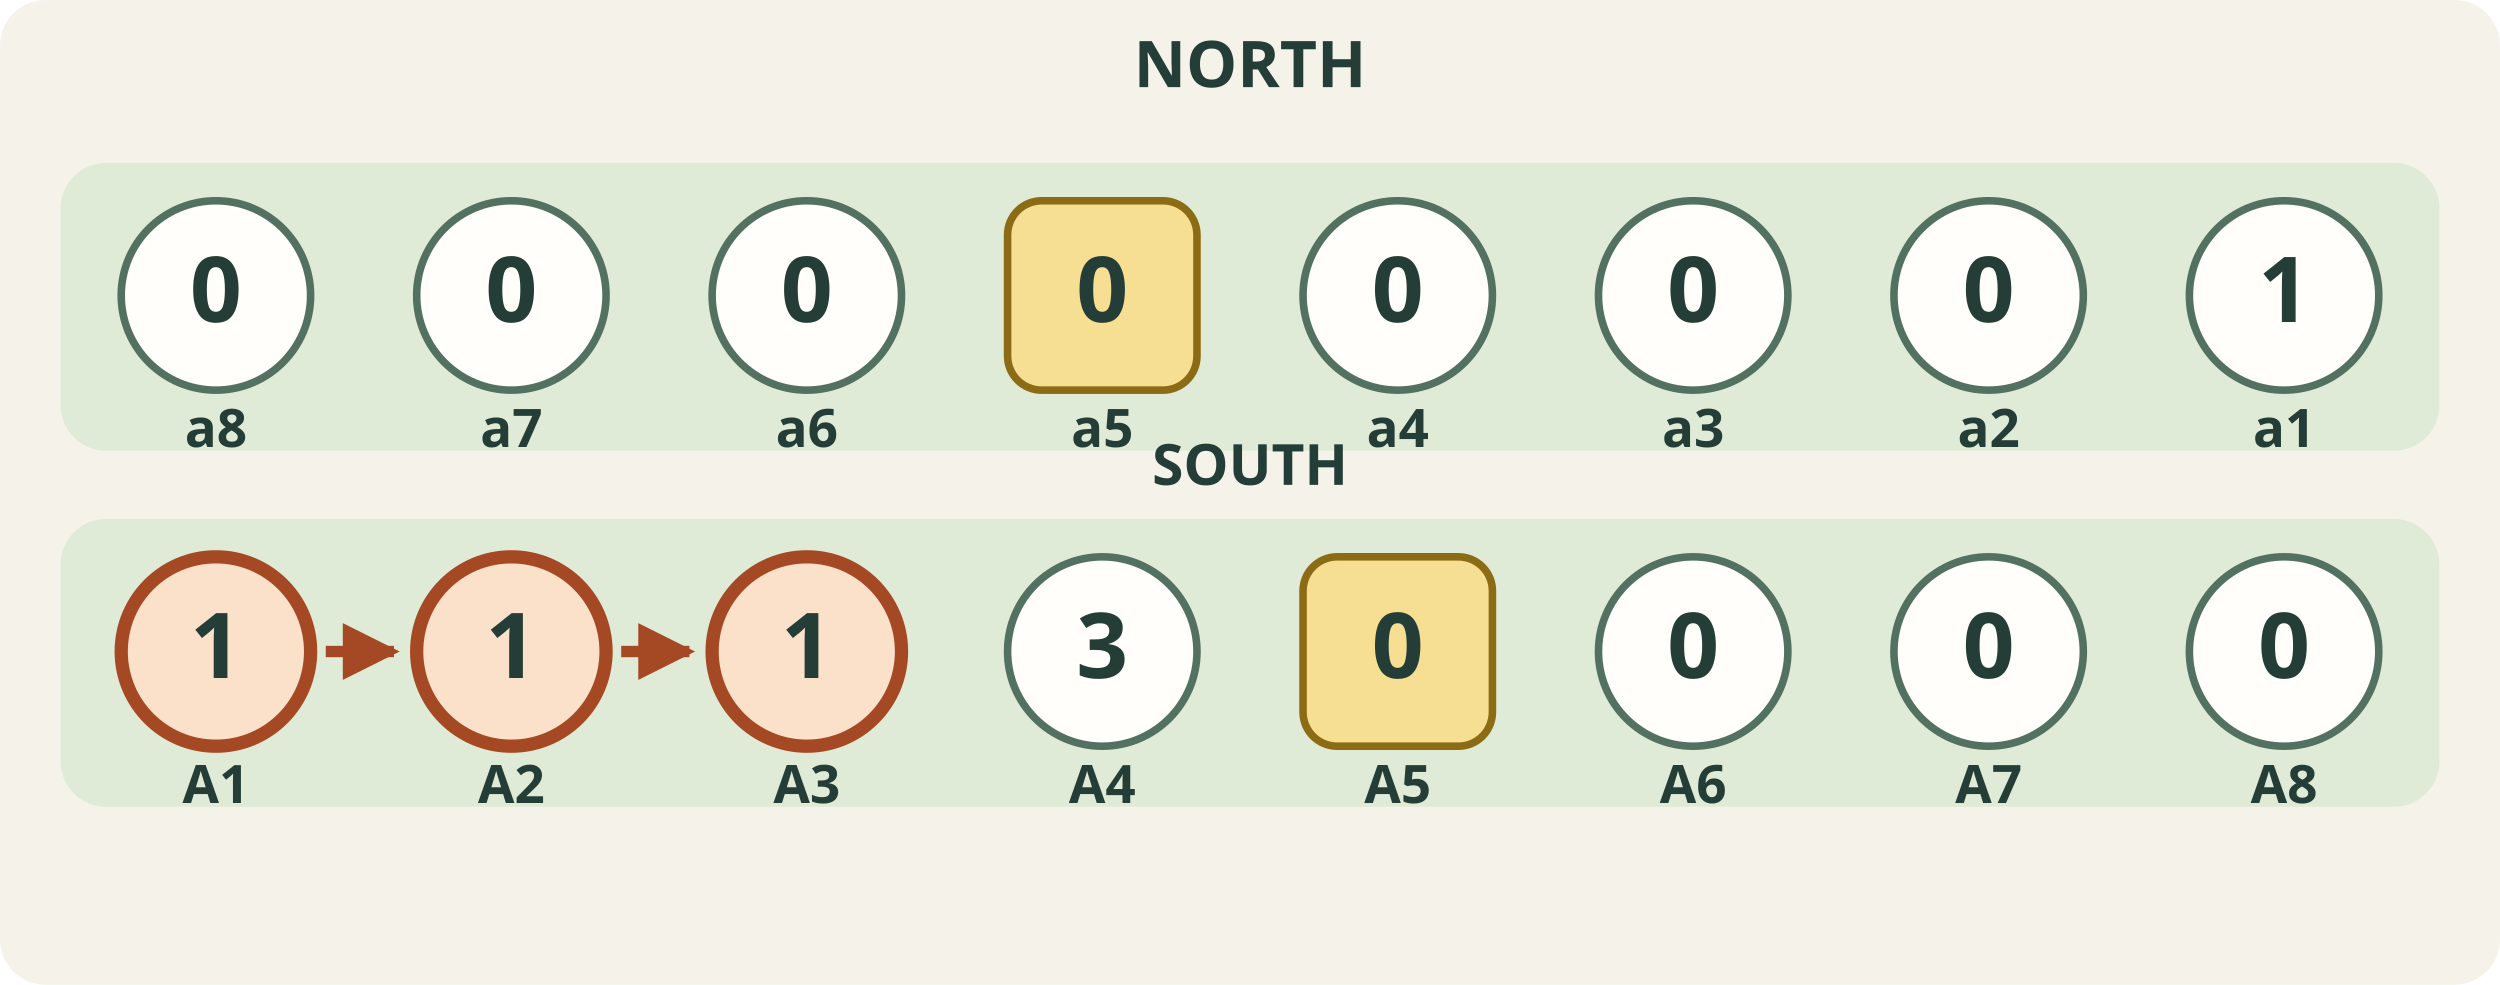
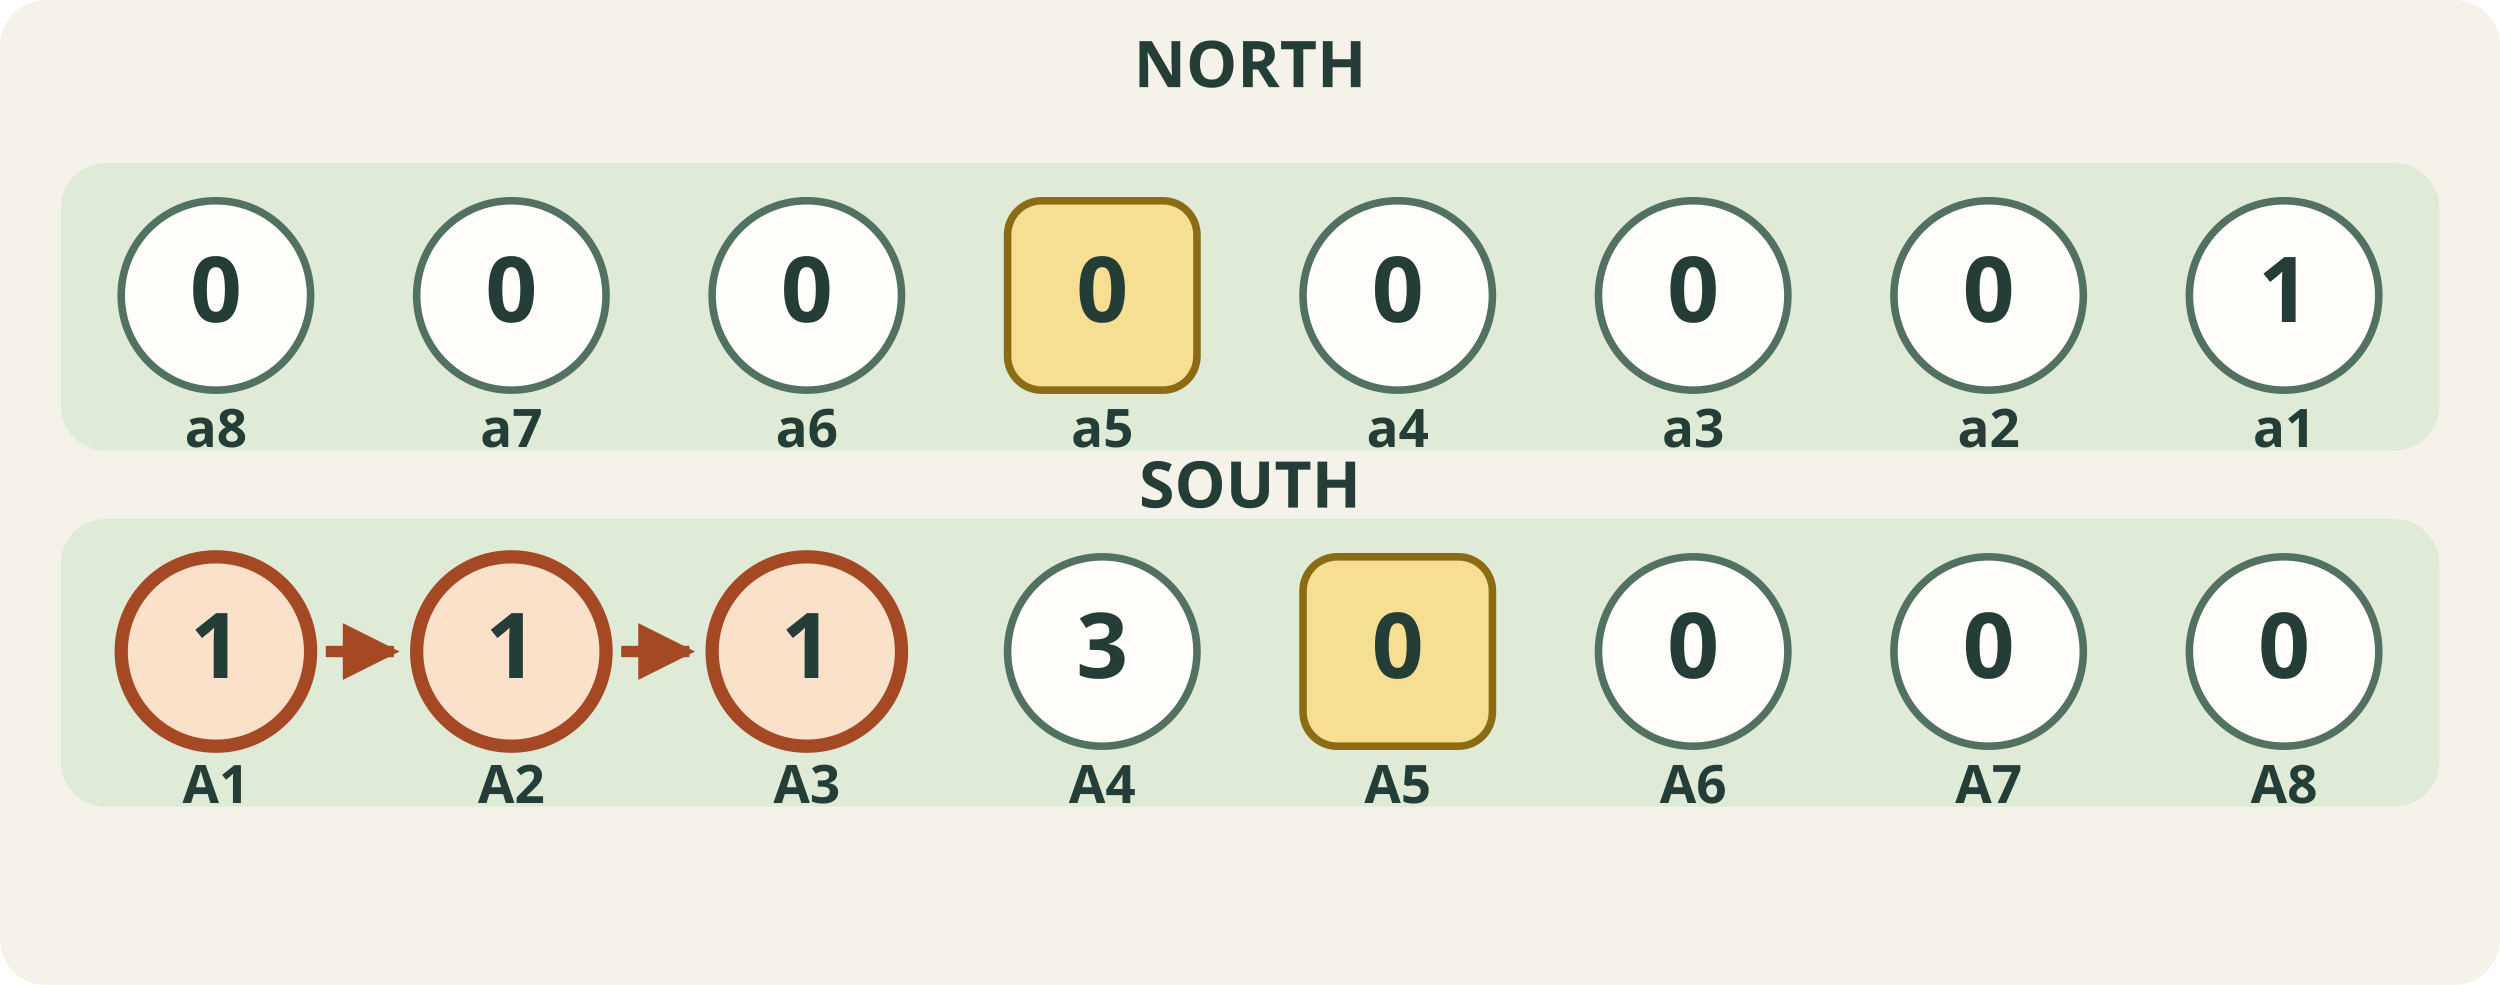
<svg xmlns="http://www.w3.org/2000/svg" width="660" height="260" viewBox="0 0 660 260" role="img" aria-labelledby="title desc">
  <defs>
    <marker id="arrow" viewBox="0 0 10 10" refX="9" refY="5" markerWidth="5" markerHeight="5" orient="auto-start-reverse">
      <path d="M 0 0 L 10 5 L 0 10 z" fill="#a54824" />
    </marker>
  </defs>
  <g font-family="system-ui, sans-serif">
    <rect width="660" height="260" rx="12" fill="#f5f3e9" />
    <rect x="16" y="43" width="628" height="76" rx="12" fill="#dfebd6" />
    <circle cx="57" cy="78" r="25" fill="#fffefa" stroke="#527161" stroke-width="2" />
    <text x="57" y="85" text-anchor="middle" font-size="24" fill="#243e37" font-weight="600">0</text>
    <text x="57" y="118" text-anchor="middle" font-size="14" fill="#243e37" font-weight="600">a8</text>
    <circle cx="135" cy="78" r="25" fill="#fffefa" stroke="#527161" stroke-width="2" />
    <text x="135" y="85" text-anchor="middle" font-size="24" fill="#243e37" font-weight="600">0</text>
    <text x="135" y="118" text-anchor="middle" font-size="14" fill="#243e37" font-weight="600">a7</text>
    <circle cx="213" cy="78" r="25" fill="#fffefa" stroke="#527161" stroke-width="2" />
    <text x="213" y="85" text-anchor="middle" font-size="24" fill="#243e37" font-weight="600">0</text>
    <text x="213" y="118" text-anchor="middle" font-size="14" fill="#243e37" font-weight="600">a6</text>
    <rect x="266" y="53" width="50" height="50" rx="9" fill="#f6de92" stroke="#8c6b15" stroke-width="2" />
    <text x="291" y="85" text-anchor="middle" font-size="24" fill="#243e37" font-weight="600">0</text>
    <text x="291" y="118" text-anchor="middle" font-size="14" fill="#243e37" font-weight="600">a5</text>
    <circle cx="369" cy="78" r="25" fill="#fffefa" stroke="#527161" stroke-width="2" />
    <text x="369" y="85" text-anchor="middle" font-size="24" fill="#243e37" font-weight="600">0</text>
    <text x="369" y="118" text-anchor="middle" font-size="14" fill="#243e37" font-weight="600">a4</text>
    <circle cx="447" cy="78" r="25" fill="#fffefa" stroke="#527161" stroke-width="2" />
    <text x="447" y="85" text-anchor="middle" font-size="24" fill="#243e37" font-weight="600">0</text>
    <text x="447" y="118" text-anchor="middle" font-size="14" fill="#243e37" font-weight="600">a3</text>
    <circle cx="525" cy="78" r="25" fill="#fffefa" stroke="#527161" stroke-width="2" />
    <text x="525" y="85" text-anchor="middle" font-size="24" fill="#243e37" font-weight="600">0</text>
    <text x="525" y="118" text-anchor="middle" font-size="14" fill="#243e37" font-weight="600">a2</text>
    <circle cx="603" cy="78" r="25" fill="#fffefa" stroke="#527161" stroke-width="2" />
    <text x="603" y="85" text-anchor="middle" font-size="24" fill="#243e37" font-weight="600">1</text>
    <text x="603" y="118" text-anchor="middle" font-size="14" fill="#243e37" font-weight="600">a1</text>
    <rect x="16" y="137" width="628" height="76" rx="12" fill="#dfebd6" />
    <circle cx="57" cy="172" r="25" fill="#fbe0ca" stroke="#a54824" stroke-width="3.5" />
    <text x="57" y="179" text-anchor="middle" font-size="24" fill="#243e37" font-weight="600">1</text>
    <text x="57" y="212" text-anchor="middle" font-size="14" fill="#243e37" font-weight="600">A1</text>
    <circle cx="135" cy="172" r="25" fill="#fbe0ca" stroke="#a54824" stroke-width="3.5" />
    <text x="135" y="179" text-anchor="middle" font-size="24" fill="#243e37" font-weight="600">1</text>
    <text x="135" y="212" text-anchor="middle" font-size="14" fill="#243e37" font-weight="600">A2</text>
    <circle cx="213" cy="172" r="25" fill="#fbe0ca" stroke="#a54824" stroke-width="3.5" />
    <text x="213" y="179" text-anchor="middle" font-size="24" fill="#243e37" font-weight="600">1</text>
    <text x="213" y="212" text-anchor="middle" font-size="14" fill="#243e37" font-weight="600">A3</text>
    <circle cx="291" cy="172" r="25" fill="#fffefa" stroke="#527161" stroke-width="2" />
    <text x="291" y="179" text-anchor="middle" font-size="24" fill="#243e37" font-weight="600">3</text>
    <text x="291" y="212" text-anchor="middle" font-size="14" fill="#243e37" font-weight="600">A4</text>
    <rect x="344" y="147" width="50" height="50" rx="9" fill="#f6de92" stroke="#8c6b15" stroke-width="2" />
    <text x="369" y="179" text-anchor="middle" font-size="24" fill="#243e37" font-weight="600">0</text>
    <text x="369" y="212" text-anchor="middle" font-size="14" fill="#243e37" font-weight="600">A5</text>
    <circle cx="447" cy="172" r="25" fill="#fffefa" stroke="#527161" stroke-width="2" />
    <text x="447" y="179" text-anchor="middle" font-size="24" fill="#243e37" font-weight="600">0</text>
    <text x="447" y="212" text-anchor="middle" font-size="14" fill="#243e37" font-weight="600">A6</text>
    <circle cx="525" cy="172" r="25" fill="#fffefa" stroke="#527161" stroke-width="2" />
    <text x="525" y="179" text-anchor="middle" font-size="24" fill="#243e37" font-weight="600">0</text>
    <text x="525" y="212" text-anchor="middle" font-size="14" fill="#243e37" font-weight="600">A7</text>
    <circle cx="603" cy="172" r="25" fill="#fffefa" stroke="#527161" stroke-width="2" />
    <text x="603" y="179" text-anchor="middle" font-size="24" fill="#243e37" font-weight="600">0</text>
    <text x="603" y="212" text-anchor="middle" font-size="14" fill="#243e37" font-weight="600">A8</text>
    <text x="330" y="23" text-anchor="middle" font-size="17" fill="#243e37" font-weight="600">NORTH</text>
-     <text x="330" y="128" text-anchor="middle" font-size="15" fill="#243e37" font-weight="600">SOUTH</text>
+     <text x="330" y="134" text-anchor="middle" font-size="17" fill="#243e37" font-weight="600">SOUTH</text>
    <path d="M 86 172 L 104 172" fill="none" stroke="#a54824" stroke-width="3" marker-end="url(#arrow)" />
    <path d="M 164 172 L 182 172" fill="none" stroke="#a54824" stroke-width="3" marker-end="url(#arrow)" />
  </g>
</svg>
